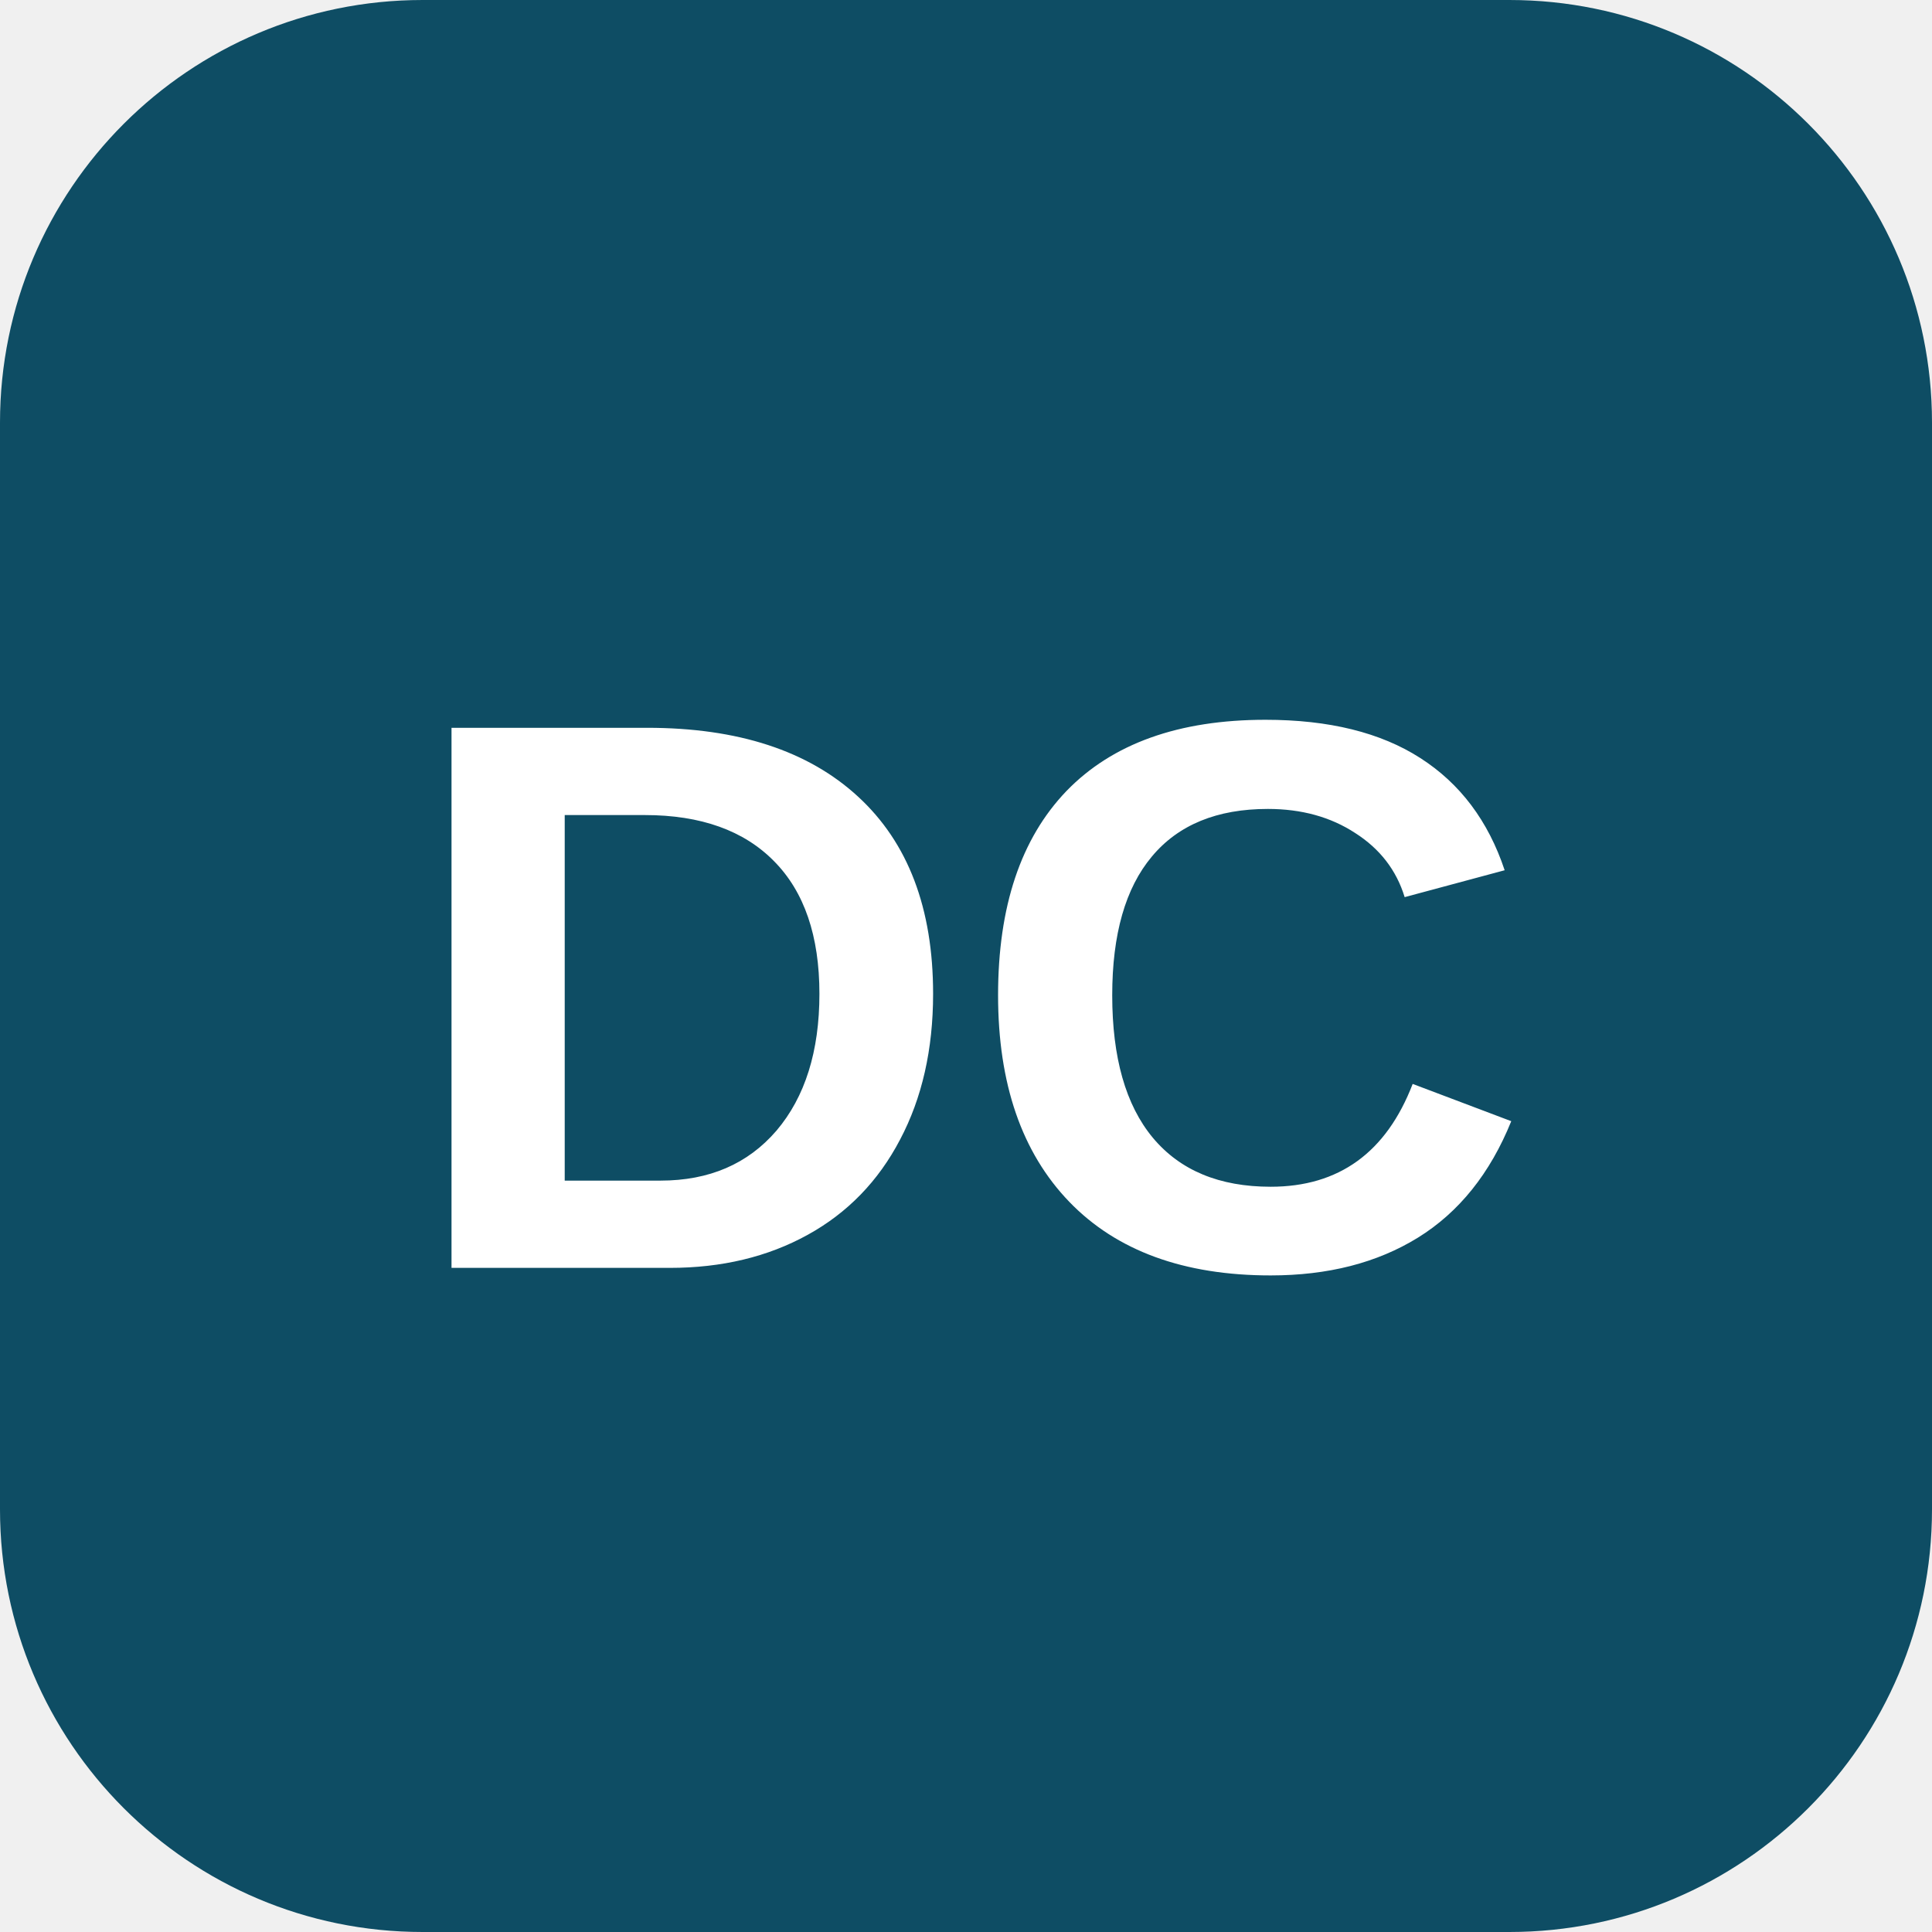
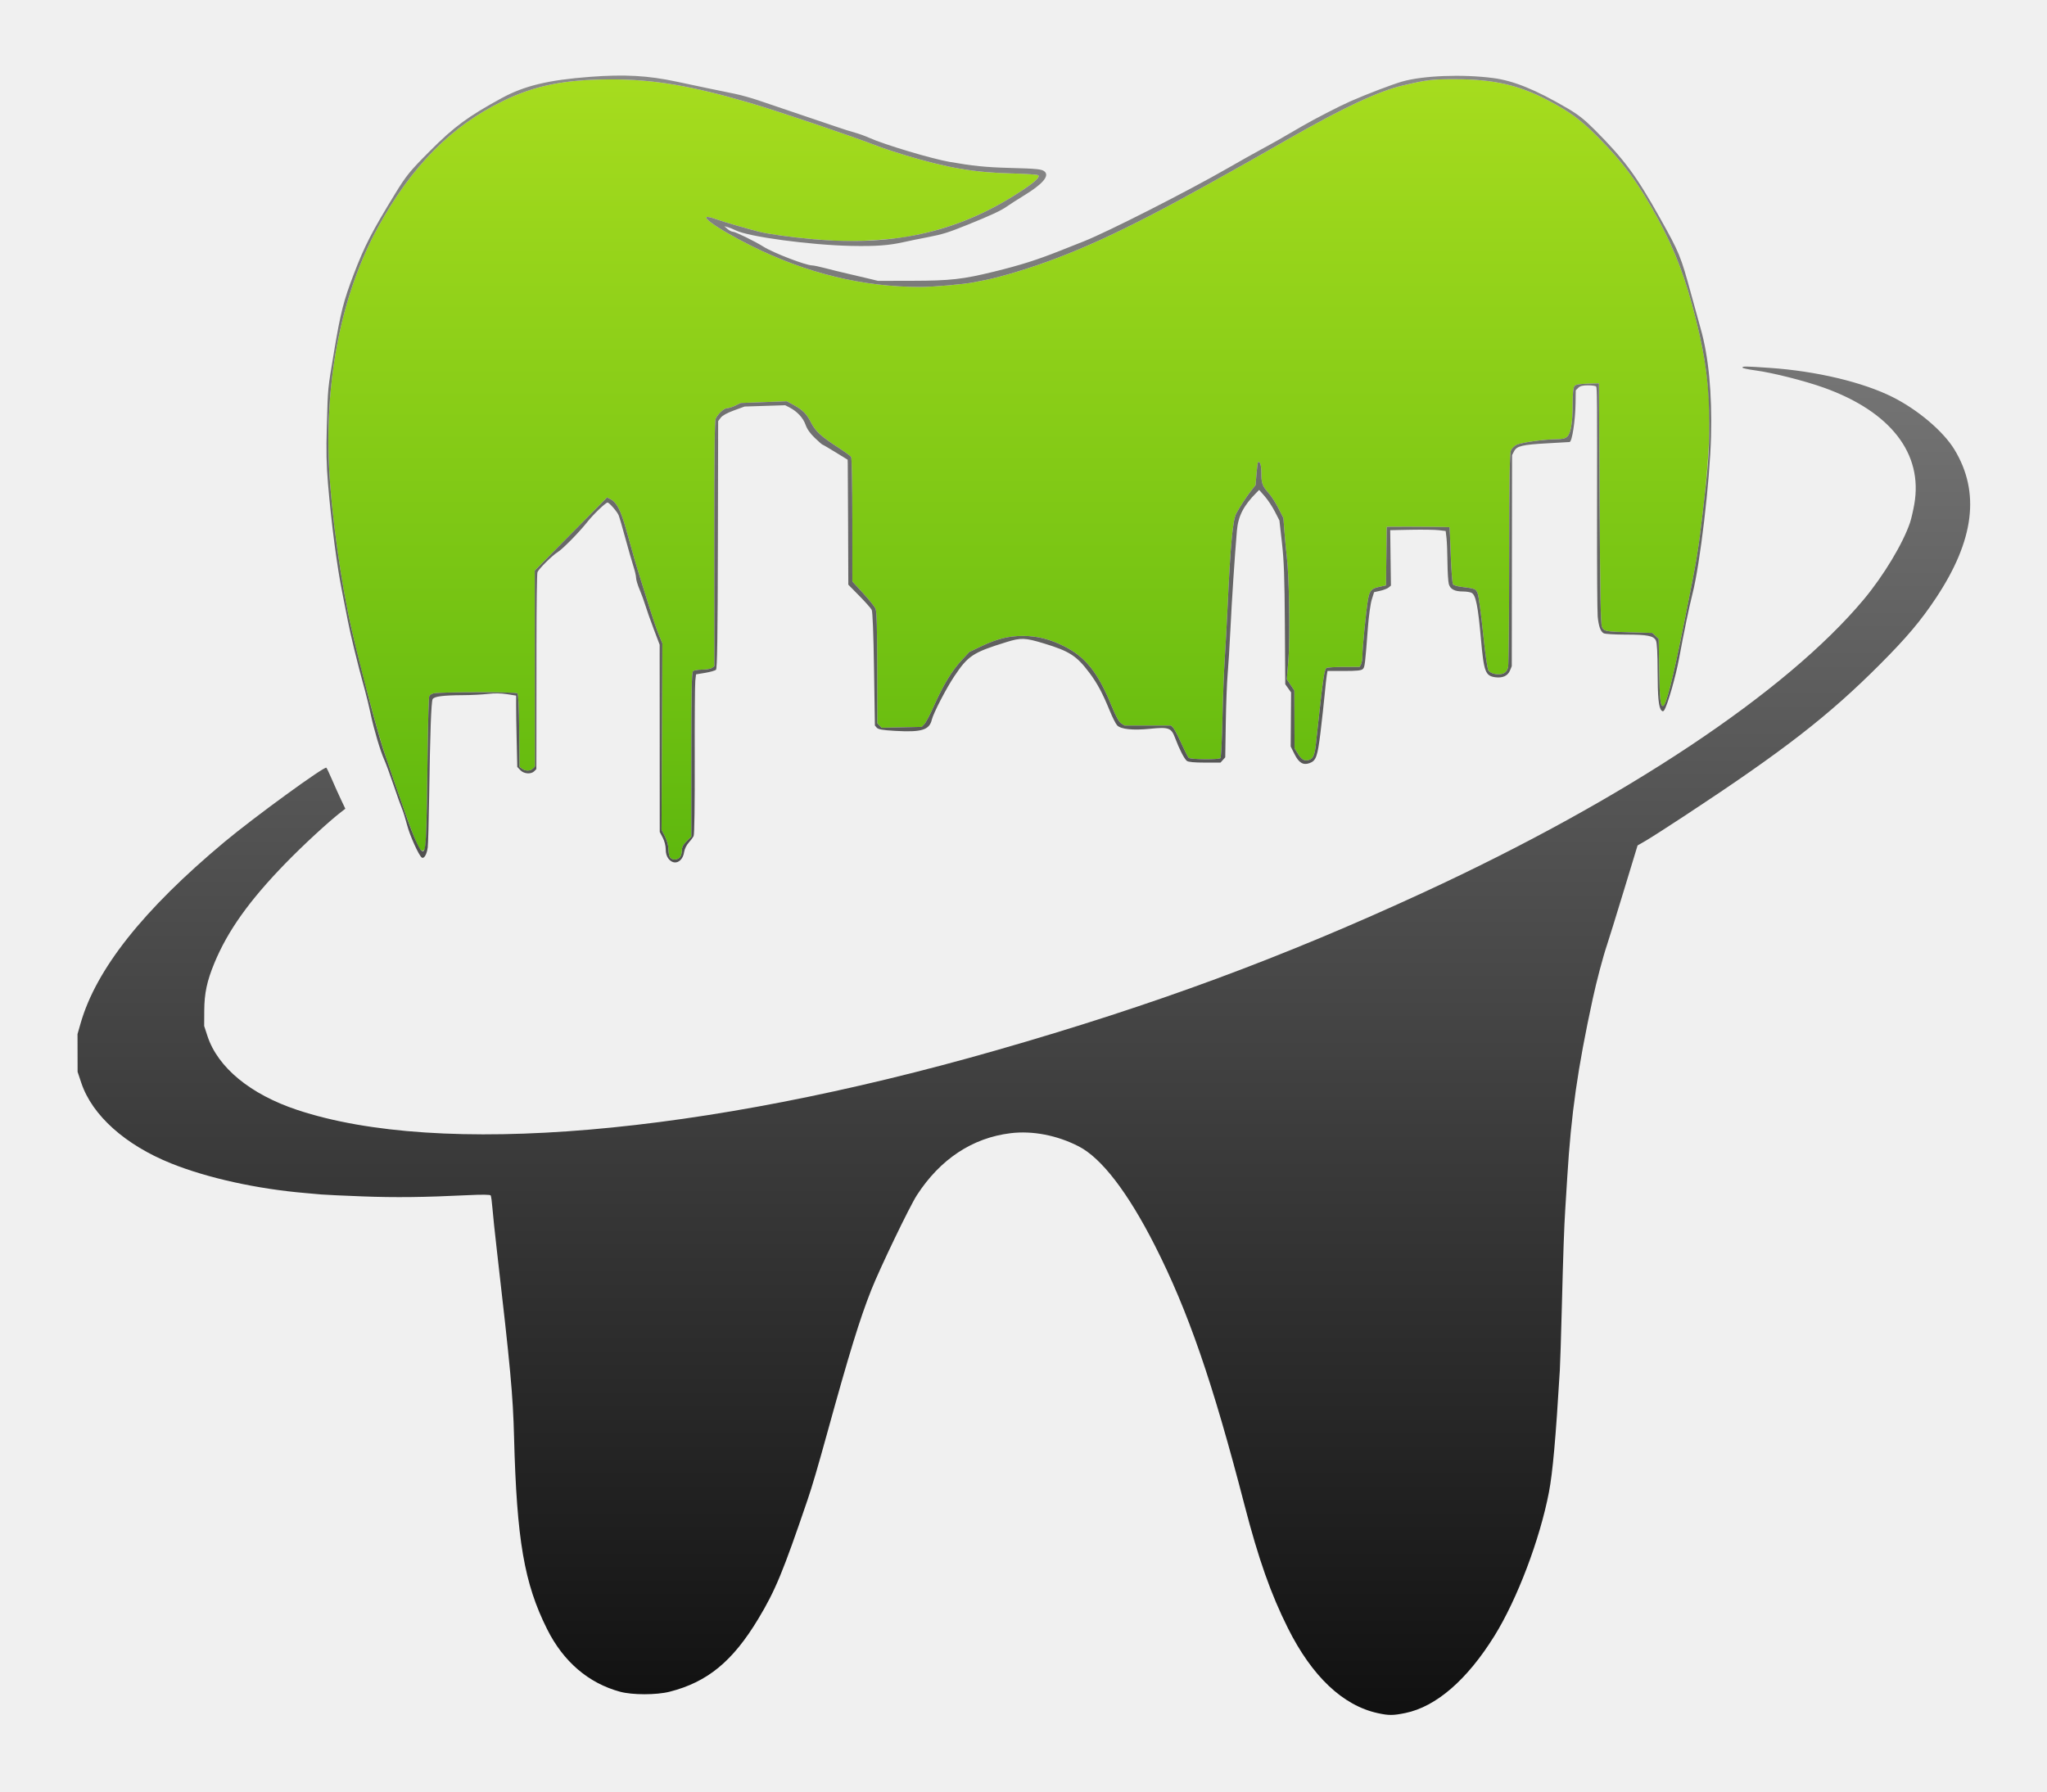
- <svg xmlns="http://www.w3.org/2000/svg" viewBox="0 0 64 64">
-   <rect width="64" height="64" rx="14" fill="#0E4D64" />
-   <text x="32" y="42" font-family="Arial,Helvetica,sans-serif" font-size="26" font-weight="700" fill="#fff" text-anchor="middle">DC</text>
+ <svg xmlns="http://www.w3.org/2000/svg" viewBox="0 0 1519 1330" width="1519" height="1330">
+   <defs>
+     <linearGradient id="v" x1="0" y1="0" x2="0" y2="1">
+       <stop offset="0" stop-color="#A6DC1E" />
+       <stop offset="1" stop-color="#5FB80E" />
+     </linearGradient>
+     <linearGradient id="n" x1="0" y1="0" x2="0" y2="1">
+       <stop offset="0" stop-color="#8A8A8A" />
+       <stop offset="1" stop-color="#111111" />
+     </linearGradient>
+   </defs>
+   <path fill="url(#v)" d="M497.04,636.07C496.47,635.00 496.00,632.29 496.00,630.03C496.00,627.62 494.95,623.86 493.45,620.89L490.89,615.85L491.20,546.68L491.50,477.50L488.83,471.00C487.35,467.43 484.26,458.43 481.95,451.00C479.64,443.57 476.41,433.23 474.77,428.00C471.74,418.31 470.82,415.15 464.57,392.73C460.72,378.97 457.61,372.88 453.25,370.63L450.49,369.20L423.66,396.35L396.82,423.50L396.92,496.17L397.03,568.83L395.44,570.42C393.48,572.38 390.00,572.45 387.44,570.58L385.50,569.16L385.27,542.40C385.12,524.98 384.66,515.26 383.96,514.57C382.86,513.47 327.30,513.49 321.83,514.59C320.37,514.88 318.87,515.88 318.51,516.81C318.15,517.74 317.66,534.02 317.42,553.00C316.66,614.29 316.19,629.06 314.94,630.57C311.86,634.28 309.33,628.57 292.34,579.50C283.72,554.60 282.34,550.12 275.39,524.50C269.38,502.32 265.77,487.99 261.02,467.50C253.08,433.25 245.78,380.84 244.16,346.34C241.01,279.73 253.85,217.10 280.60,168.50C305.51,123.23 334.95,93.53 373.35,74.91C397.03,63.43 419.01,59.02 453.00,58.92C484.75,58.83 513.13,63.63 557.00,76.52C577.76,82.62 632.28,101.07 651.50,108.50C655.35,109.99 664.22,112.94 671.21,115.04C702.91,124.60 722.89,128.04 750.50,128.71C760.95,128.96 769.92,129.57 770.43,130.06C771.77,131.35 768.61,134.50 760.41,140.05C732.46,158.96 704.44,170.32 672.00,175.89C662.91,177.45 641.62,179.00 629.60,178.98C611.77,178.94 575.54,175.09 563.00,171.90C553.18,169.40 537.20,164.75 531.86,162.84C513.53,156.26 529.60,168.54 557.50,182.44C598.46,202.83 640.18,212.98 683.00,212.98C692.60,212.98 714.95,211.03 722.50,209.54C723.60,209.32 728.03,208.45 732.33,207.60C736.64,206.76 746.32,204.20 753.83,201.92C795.28,189.34 833.43,171.91 896.84,136.60C925.03,120.90 930.41,117.87 955.77,103.35C996.50,80.05 1022.94,67.66 1040.97,63.44C1059.21,59.17 1062.67,58.76 1080.00,58.78C1108.14,58.82 1127.04,63.11 1148.49,74.35C1164.62,82.80 1172.77,88.75 1185.03,101.01C1204.59,120.59 1216.00,136.08 1230.41,162.63C1243.10,186.00 1250.91,206.70 1258.46,237.00C1270.27,284.45 1271.31,314.53 1263.41,381.50C1260.09,409.69 1259.16,415.19 1249.98,461.03C1241.13,505.21 1236.36,524.00 1233.99,524.00C1232.09,524.00 1231.57,519.02 1231.22,497.35L1230.84,474.20L1228.48,471.98L1226.11,469.76L1210.31,469.32C1191.06,468.79 1190.24,468.64 1188.71,465.22C1187.80,463.18 1187.37,440.23 1187.00,373.50L1186.50,284.50L1178.00,284.77C1171.44,284.98 1169.21,285.42 1168.25,286.71C1167.42,287.83 1167.00,292.29 1167.00,300.14C1167.00,313.98 1165.64,321.81 1162.81,324.25C1161.36,325.50 1159.02,326.01 1154.64,326.02C1145.97,326.05 1128.95,328.44 1125.46,330.11C1123.84,330.88 1121.95,332.71 1121.25,334.17C1120.26,336.23 1119.96,353.83 1119.91,414.18C1119.87,456.74 1119.52,493.12 1119.13,495.03C1118.66,497.34 1117.58,498.91 1115.89,499.72C1112.41,501.39 1106.20,500.24 1104.50,497.61C1103.67,496.32 1102.11,485.43 1100.48,469.50C1099.01,455.20 1097.21,442.06 1096.48,440.31C1095.09,436.97 1094.91,436.90 1083.83,435.49C1081.26,435.17 1078.73,434.36 1078.21,433.70C1077.69,433.04 1076.94,423.28 1076.55,412.00C1076.16,400.73 1075.74,391.41 1075.63,391.29C1075.43,391.10 1046.35,390.86 1034.27,390.96L1029.04,391.00L1028.77,412.74L1028.50,434.49L1023.89,435.49C1017.60,436.87 1016.44,438.11 1015.20,444.76C1013.88,451.83 1010.97,480.92 1010.99,486.82C1010.99,489.19 1010.53,492.00 1009.96,493.07L1008.93,495.00L997.21,495.02C990.77,495.02 984.96,495.38 984.30,495.80C982.89,496.69 981.78,503.64 979.02,529.00C977.91,539.17 976.73,549.95 976.40,552.93C975.61,560.19 974.47,562.89 971.80,563.88C968.30,565.17 966.06,564.05 963.25,559.61L960.65,555.50L960.56,534.00L960.47,512.50L957.67,508.35L954.87,504.20L956.07,489.85C957.37,474.28 956.67,427.89 954.91,413.50C954.38,409.10 953.58,400.77 953.15,395.00L952.36,384.50L948.65,377.23C946.62,373.22 943.45,368.27 941.62,366.23C936.70,360.72 936.00,358.84 936.00,351.12C936.00,345.13 934.92,341.74 933.47,343.19C933.26,343.41 932.77,347.30 932.39,351.84L931.70,360.10L928.74,363.80C925.39,367.99 920.04,376.14 917.37,381.14C914.79,385.97 913.06,404.50 910.99,449.50C910.40,462.15 909.44,479.93 908.84,489.00C908.24,498.07 907.47,518.18 907.13,533.67C906.78,549.16 906.12,562.21 905.66,562.67C904.42,563.90 883.29,563.70 882.03,562.44C881.45,561.85 878.97,556.94 876.53,551.52C874.09,546.10 871.38,540.96 870.51,540.08L868.92,538.50L851.67,538.50L834.42,538.50L831.96,536.89C830.30,535.80 828.05,531.72 825.06,524.39C814.73,499.07 805.69,487.68 789.52,479.60C779.05,474.37 769.59,472.00 759.13,472.00C748.44,472.00 739.98,474.09 728.41,479.58L719.32,483.90L713.41,490.27C706.35,497.87 699.82,508.68 692.96,524.12C690.18,530.38 687.01,536.40 685.93,537.50L683.95,539.50L669.12,539.82L654.28,540.14L652.64,538.50L651.00,536.86L650.95,495.68C650.92,465.83 650.58,453.75 649.70,451.76C649.04,450.26 644.90,445.11 640.50,440.31L632.50,431.59L632.49,386.05C632.49,361.00 632.10,339.89 631.62,339.15C631.15,338.41 626.87,335.30 622.13,332.24C609.28,323.95 605.17,320.19 601.84,313.64C598.52,307.11 595.76,304.34 588.70,300.46L583.90,297.82L566.80,298.46L549.71,299.09L545.67,301.05C543.44,302.12 540.67,303.00 539.50,303.00C537.29,303.00 533.08,306.87 531.11,310.71C530.28,312.31 529.99,337.79 530.03,403.69L530.09,494.46L528.35,495.73C527.40,496.43 524.09,497.00 521.01,497.00C517.92,497.00 514.86,497.54 514.20,498.20C513.29,499.11 513.00,514.24 513.00,560.17L513.00,620.93L509.50,624.43C506.85,627.09 506.00,628.77 506.00,631.40C506.00,633.30 505.29,635.56 504.43,636.43C502.26,638.60 498.29,638.41 497.04,636.07Z" />
+   <path fill="url(#n)" d="M1022.40,1271.51C996.52,1265.88 973.63,1244.24 955.75,1208.50C943.04,1183.11 933.89,1157.17 923.52,1117.15C899.80,1025.63 881.66,973.09 857.01,924.50C836.98,885.04 817.46,859.60 800.50,850.86C784.54,842.63 766.21,839.08 749.90,841.07C721.57,844.51 697.69,860.33 680.35,887.12C674.96,895.46 652.92,941.28 646.50,957.50C637.98,979.03 630.24,1004.20 613.87,1063.50C606.87,1088.90 602.69,1103.11 599.32,1113.00C581.00,1166.82 575.33,1180.54 562.70,1201.50C543.70,1233.05 525.05,1248.40 496.98,1255.59C487.15,1258.10 469.23,1258.11 460.06,1255.60C436.63,1249.21 418.05,1233.27 406.03,1209.25C388.98,1175.19 383.46,1143.14 381.46,1066.50C380.65,1035.42 378.92,1016.66 368.59,927.00C367.23,915.17 365.80,901.61 365.43,896.85C365.05,892.09 364.46,887.77 364.12,887.24C363.73,886.63 357.55,886.56 347.50,887.05C314.26,888.66 293.56,888.90 268.92,887.97C254.94,887.44 241.25,886.80 238.50,886.55C235.75,886.29 230.35,885.81 226.50,885.48C190.65,882.43 153.92,874.32 127.00,863.50C92.90,849.80 68.36,827.80 60.32,803.71L57.58,795.50L57.55,781.50L57.52,767.50L59.82,759.50C71.36,719.29 106.32,675.20 166.50,624.95C188.33,606.72 240.85,568.46 242.19,569.81C242.57,570.19 244.42,574.10 246.31,578.50C248.19,582.90 251.21,589.59 253.00,593.37L256.26,600.25L252.88,602.87C243.58,610.09 224.97,627.27 212.00,640.60C184.95,668.42 168.94,690.89 159.01,714.98C153.57,728.16 151.64,737.28 151.57,750.00L151.51,761.50L153.92,768.88C161.57,792.29 185.77,812.23 220.59,823.80C326.28,858.94 520.26,842.38 739.50,779.48C856.66,745.88 951.42,710.84 1056.50,662.29C1206.14,593.16 1325.50,513.70 1382.95,445.00C1397.76,427.29 1412.27,403.16 1417.41,387.71C1418.29,385.07 1419.69,379.00 1420.53,374.21C1427.11,336.66 1402.97,305.53 1353.50,287.76C1339.37,282.69 1315.01,276.53 1302.65,274.92C1297.34,274.22 1293.00,273.28 1293.00,272.83C1293.00,271.77 1294.68,271.78 1313.17,273.04C1347.67,275.39 1382.30,283.61 1404.42,294.70C1423.24,304.12 1442.18,320.22 1450.36,333.74C1469.50,365.38 1465.07,400.96 1436.65,443.78C1425.37,460.78 1414.90,473.19 1395.05,493.09C1357.01,531.23 1323.51,557.22 1250.90,604.98C1237.92,613.52 1224.57,622.08 1221.24,624.00L1215.18,627.50L1204.99,661.00C1199.39,679.42 1193.74,697.65 1192.44,701.50C1189.58,709.95 1184.72,728.32 1181.95,741.13C1170.67,793.23 1165.91,826.52 1163.02,873.50C1162.45,882.85 1161.77,893.65 1161.52,897.50C1160.70,910.10 1159.97,930.87 1158.98,970.00C1158.44,991.17 1157.77,1012.33 1157.49,1017.00C1154.46,1067.63 1152.19,1093.05 1149.41,1107.50C1142.65,1142.65 1125.88,1186.87 1109.00,1214.10C1088.72,1246.79 1065.66,1266.76 1042.79,1271.43C1033.71,1273.28 1030.58,1273.29 1022.40,1271.51ZM496.07,637.37C494.69,635.61 494.00,633.27 494.00,630.33C494.00,627.71 493.10,624.21 491.79,621.71L489.57,617.50L489.54,548.00L489.50,478.50L485.14,467.00C482.74,460.68 479.96,452.80 478.96,449.50C477.96,446.20 475.99,440.80 474.59,437.50C473.19,434.20 472.04,430.35 472.02,428.94C472.01,427.54 471.13,423.71 470.07,420.44C469.01,417.17 466.30,407.75 464.05,399.50C461.80,391.25 459.55,383.54 459.05,382.37C457.90,379.65 452.08,373.00 450.85,373.00C449.43,373.00 440.21,381.85 435.75,387.50C429.72,395.12 417.57,407.48 413.83,409.79C409.82,412.27 399.85,422.18 398.83,424.70C398.43,425.69 398.10,449.45 398.09,477.50C398.07,505.55 398.05,538.03 398.03,549.68L398.00,570.86L396.43,572.43C394.02,574.83 388.74,574.41 386.10,571.60L383.85,569.21L383.40,549.85C383.15,539.21 382.96,527.30 382.98,523.40L383.00,516.29L376.25,515.21C371.83,514.50 366.91,514.43 362.00,515.02C357.88,515.51 349.55,515.94 343.50,515.96C328.66,516.04 322.13,516.90 321.04,518.92C319.99,520.89 319.16,543.81 318.48,590.00C318.20,608.98 317.71,626.54 317.39,629.03C316.74,634.06 314.71,637.56 313.04,636.52C310.90,635.20 304.08,620.13 302.08,612.31C300.96,607.94 299.30,602.60 298.39,600.43C297.47,598.27 294.59,590.20 291.98,582.50C289.37,574.80 286.31,566.48 285.18,564.00C282.31,557.72 277.42,541.29 275.06,530.00C273.97,524.77 271.95,516.45 270.57,511.50C265.68,493.98 260.13,471.36 258.06,460.50C256.90,454.45 255.09,445.23 254.02,440.00C250.09,420.68 245.94,389.02 243.39,359.00C242.21,344.97 241.99,334.70 242.52,316.50C243.37,286.56 243.02,290.19 247.97,260.50C252.74,231.87 254.96,223.21 262.70,203.00C270.63,182.31 275.84,172.18 293.11,143.94C301.50,130.22 304.02,127.12 319.15,111.94C336.95,94.08 347.22,86.50 372.04,72.94C389.02,63.66 406.88,59.35 438.00,57.02C463.56,55.10 480.83,56.06 502.00,60.58C518.31,64.06 535.11,67.57 544.95,69.55C549.60,70.49 557.70,72.74 562.95,74.54C568.20,76.35 581.95,81.01 593.50,84.90C605.05,88.79 617.88,93.13 622.00,94.54C626.12,95.96 631.80,97.75 634.62,98.51C637.43,99.28 642.16,100.99 645.12,102.33C656.30,107.35 690.97,117.74 704.50,120.12C721.76,123.15 731.64,124.15 748.50,124.60C770.20,125.17 773.37,125.52 775.38,127.52C778.68,130.83 773.37,136.87 760.00,145.02C755.33,147.87 749.48,151.62 747.00,153.37C742.74,156.37 735.08,159.93 718.00,166.82C703.68,172.60 699.44,173.93 688.50,176.03C682.45,177.19 674.58,178.80 671.00,179.61C659.65,182.18 649.99,182.88 631.50,182.51C601.33,181.89 555.46,175.72 546.00,171.00C544.08,170.04 541.38,168.95 540.00,168.58L537.50,167.89L539.86,169.95C541.16,171.08 542.96,172.00 543.87,172.00C545.69,172.00 560.22,179.11 566.50,183.07C573.84,187.71 598.01,197.00 602.71,197.00C603.79,197.00 608.24,197.94 612.59,199.08C616.94,200.22 624.33,202.04 629.00,203.11C633.67,204.18 640.65,205.82 644.50,206.75L651.50,208.45L677.00,208.40C705.33,208.34 714.47,207.31 738.07,201.50C757.40,196.74 769.42,192.93 786.50,186.15C792.00,183.97 799.99,180.80 804.25,179.12C821.97,172.10 881.21,141.99 911.00,124.86C920.08,119.65 931.10,113.44 935.50,111.09C944.21,106.41 953.44,101.18 966.25,93.65C974.77,88.65 994.09,78.69 1002.00,75.22C1014.75,69.64 1032.65,62.80 1040.34,60.57C1055.80,56.09 1085.17,54.94 1108.00,57.92C1123.14,59.89 1139.55,66.56 1162.99,80.28C1171.15,85.05 1175.74,88.67 1183.51,96.46C1205.26,118.28 1214.32,130.53 1231.72,161.65C1246.27,187.64 1247.26,190.08 1254.99,218.50C1257.83,228.95 1261.00,240.43 1262.02,244.00C1267.90,264.61 1270.52,291.92 1269.69,324.00C1268.82,357.39 1261.58,418.68 1255.87,441.00C1253.47,450.37 1249.62,468.95 1246.02,488.50C1243.54,501.93 1237.51,523.05 1235.02,526.99C1234.31,528.12 1233.80,528.20 1232.92,527.32C1230.82,525.22 1230.09,517.75 1230.04,497.80C1230.02,485.08 1229.59,477.19 1228.84,475.55C1227.18,471.91 1222.72,471.01 1206.18,471.01C1198.31,471.00 1191.06,470.57 1190.07,470.04C1187.69,468.76 1186.28,464.81 1185.58,457.50C1185.27,454.20 1185.05,420.45 1185.10,382.50C1185.20,297.10 1185.14,288.04 1184.44,286.91C1184.13,286.41 1181.43,286.00 1178.44,286.00C1174.48,286.00 1172.50,286.50 1171.15,287.85L1169.30,289.70L1169.16,299.23C1168.98,312.17 1166.63,327.62 1164.77,328.07C1164.62,328.10 1157.30,328.53 1148.50,329.01C1129.59,330.04 1125.57,331.00 1123.53,334.94L1122.05,337.80L1121.94,416.13L1121.83,494.46L1120.47,497.74C1118.83,501.64 1115.04,503.37 1109.67,502.67C1102.30,501.71 1101.13,498.68 1099.02,475.00C1096.73,449.45 1095.17,441.70 1091.99,439.99C1090.97,439.45 1088.10,439.00 1085.61,439.00C1079.47,439.00 1076.24,437.34 1075.14,433.60C1074.64,431.90 1074.18,424.65 1074.11,417.50C1074.05,410.35 1073.72,402.16 1073.39,399.31L1072.78,394.12L1067.64,393.50C1064.81,393.17 1055.55,393.03 1047.06,393.19L1031.62,393.50L1031.89,414.06L1032.16,434.62L1030.44,436.06C1029.49,436.85 1026.68,437.95 1024.19,438.50L1019.66,439.50L1017.94,445.00C1017.00,448.02 1015.71,457.25 1015.09,465.50C1012.96,493.62 1012.78,495.08 1011.31,496.55C1010.20,497.66 1006.95,498.00 997.47,498.00L985.09,498.00L984.54,501.25C984.24,503.04 983.54,509.45 982.98,515.50C982.41,521.55 981.03,534.15 979.90,543.50C977.70,561.66 976.62,564.67 971.65,566.44C967.02,568.09 963.83,566.15 960.63,559.77L957.77,554.03L957.92,533.97L958.07,513.91L955.91,510.88L953.75,507.84L953.46,463.67C953.23,428.43 952.78,416.14 951.28,402.88L949.40,386.27L945.98,379.61C944.10,375.95 940.72,370.86 938.47,368.29L934.37,363.63L932.43,365.58C922.75,375.32 918.80,383.01 917.85,393.95C916.26,412.48 914.08,445.60 913.05,467.00C912.46,479.38 911.52,494.45 910.98,500.50C910.44,506.55 909.81,522.89 909.60,536.81L909.20,562.12L907.44,564.06L905.69,566.00L894.04,566.00C886.25,566.00 881.84,565.58 880.74,564.75C878.85,563.31 875.08,555.98 872.05,547.86C869.16,540.15 867.41,539.49 853.33,540.91C840.71,542.18 831.79,541.26 829.03,538.41C828.01,537.36 825.55,532.52 823.55,527.64C818.08,514.28 814.30,507.23 808.44,499.41C798.95,486.74 793.66,483.33 774.54,477.53C760.63,473.32 757.67,473.21 746.81,476.57C722.02,484.24 718.40,486.61 708.16,501.92C702.17,510.88 692.60,529.36 691.45,534.21C689.64,541.82 683.82,543.59 664.36,542.47C654.91,541.93 651.77,541.39 650.66,540.13L649.23,538.50L648.58,496.62C648.17,470.03 647.54,453.96 646.85,452.62C646.26,451.45 642.12,446.78 637.64,442.23L629.50,433.95L629.34,390.73C629.25,366.95 629.13,346.08 629.09,344.35L629.00,341.20L619.90,335.60C614.89,332.52 610.58,330.00 610.31,330.00C610.05,330.00 607.51,327.78 604.67,325.06C601.22,321.78 598.92,318.50 597.77,315.25C595.96,310.13 591.57,305.38 585.95,302.47L582.65,300.77L567.57,301.25L552.50,301.74L544.60,304.63C539.58,306.46 536.02,308.43 534.82,310.05L532.92,312.58L532.71,404.24C532.55,473.18 532.21,496.19 531.32,497.08C530.67,497.73 527.07,498.77 523.32,499.38L516.50,500.50L515.96,505.23C515.66,507.82 515.47,534.37 515.54,564.23C515.62,597.04 515.30,619.29 514.72,620.50C514.19,621.60 512.52,623.85 511.01,625.50C509.44,627.21 508.00,630.17 507.67,632.37C506.53,639.92 500.22,642.64 496.07,637.37ZM504.43,636.43C505.29,635.56 506.00,633.30 506.00,631.40C506.00,628.77 506.85,627.09 509.50,624.43L513.00,620.93L513.00,560.17C513.00,514.24 513.29,499.11 514.20,498.20C514.86,497.54 517.92,497.00 521.01,497.00C524.09,497.00 527.40,496.43 528.35,495.73L530.09,494.46L530.03,403.69C529.99,337.79 530.28,312.31 531.11,310.71C533.08,306.87 537.29,303.00 539.50,303.00C540.67,303.00 543.44,302.12 545.67,301.05L549.71,299.09L566.80,298.46L583.90,297.82L588.70,300.46C595.76,304.34 598.52,307.11 601.84,313.64C605.17,320.19 609.28,323.95 622.13,332.24C626.87,335.30 631.15,338.41 631.62,339.15C632.10,339.89 632.49,361.00 632.49,386.05L632.50,431.59L640.50,440.31C644.90,445.11 649.04,450.26 649.70,451.76C650.58,453.75 650.92,465.83 650.95,495.68L651.00,536.86L652.64,538.50L654.28,540.14L669.12,539.82L683.95,539.50L685.93,537.50C687.01,536.40 690.18,530.38 692.96,524.12C699.82,508.68 706.35,497.87 713.41,490.27L719.32,483.90L728.41,479.58C739.98,474.09 748.44,472.00 759.13,472.00C769.59,472.00 779.05,474.37 789.52,479.60C805.69,487.68 814.73,499.07 825.06,524.39C828.05,531.72 830.30,535.80 831.96,536.89L834.42,538.50L851.67,538.50L868.92,538.50L870.51,540.08C871.38,540.96 874.09,546.10 876.53,551.52C878.97,556.94 881.45,561.85 882.03,562.44C883.29,563.70 904.42,563.90 905.66,562.67C906.12,562.21 906.78,549.16 907.13,533.67C907.47,518.18 908.24,498.07 908.84,489.00C909.44,479.93 910.40,462.15 910.99,449.50C913.06,404.50 914.79,385.97 917.37,381.14C920.04,376.14 925.39,367.99 928.74,363.80L931.70,360.10L932.39,351.84C932.77,347.30 933.26,343.41 933.47,343.19C934.92,341.74 936.00,345.13 936.00,351.12C936.00,358.84 936.70,360.72 941.62,366.23C943.45,368.27 946.62,373.22 948.65,377.23L952.36,384.50L953.15,395.00C953.58,400.77 954.38,409.10 954.91,413.50C956.67,427.89 957.37,474.28 956.07,489.85L954.87,504.20L957.67,508.35L960.47,512.50L960.56,534.00L960.65,555.50L963.25,559.61C966.06,564.05 968.30,565.17 971.80,563.88C974.47,562.89 975.61,560.19 976.40,552.93C976.73,549.95 977.91,539.17 979.02,529.00C981.78,503.64 982.89,496.69 984.30,495.80C984.96,495.38 990.77,495.02 997.21,495.02L1008.93,495.00L1009.96,493.07C1010.53,492.00 1010.99,489.19 1010.99,486.82C1010.97,480.92 1013.88,451.83 1015.20,444.76C1016.44,438.11 1017.60,436.87 1023.89,435.49L1028.50,434.49L1028.77,412.74L1029.04,391.00L1034.27,390.96C1046.35,390.86 1075.43,391.10 1075.63,391.29C1075.74,391.41 1076.16,400.73 1076.55,412.00C1076.94,423.28 1077.69,433.04 1078.21,433.70C1078.73,434.36 1081.26,435.17 1083.83,435.49C1094.91,436.90 1095.09,436.97 1096.48,440.31C1097.21,442.06 1099.01,455.20 1100.48,469.50C1102.11,485.43 1103.67,496.32 1104.50,497.61C1106.20,500.24 1112.41,501.39 1115.89,499.72C1117.58,498.91 1118.66,497.34 1119.13,495.03C1119.52,493.12 1119.87,456.74 1119.91,414.18C1119.96,353.83 1120.26,336.23 1121.25,334.17C1121.95,332.71 1123.84,330.88 1125.46,330.11C1128.95,328.44 1145.97,326.05 1154.64,326.02C1159.02,326.01 1161.36,325.50 1162.81,324.25C1165.64,321.81 1167.00,313.98 1167.00,300.14C1167.00,292.29 1167.42,287.83 1168.25,286.71C1169.21,285.42 1171.44,284.98 1178.00,284.77L1186.50,284.50L1187.00,373.50C1187.37,440.23 1187.80,463.18 1188.71,465.22C1190.24,468.64 1191.06,468.79 1210.31,469.32L1226.11,469.76L1228.48,471.98L1230.84,474.20L1231.22,497.35C1231.57,519.02 1232.09,524.00 1233.99,524.00C1236.36,524.00 1241.13,505.21 1249.98,461.03C1259.16,415.19 1260.09,409.69 1263.41,381.50C1267.60,345.96 1268.40,335.23 1268.37,314.50C1268.33,286.34 1265.78,266.42 1258.46,237.00C1250.91,206.70 1243.10,186.00 1230.41,162.63C1216.00,136.08 1204.59,120.59 1185.03,101.01C1172.77,88.75 1164.62,82.80 1148.49,74.35C1127.04,63.11 1108.14,58.82 1080.00,58.78C1062.67,58.76 1059.21,59.17 1040.97,63.44C1022.94,67.66 996.50,80.05 955.77,103.35C930.41,117.87 925.03,120.90 896.84,136.60C833.43,171.91 795.28,189.34 753.83,201.92C746.32,204.20 736.64,206.76 732.33,207.60C728.03,208.45 723.60,209.32 722.50,209.54C714.95,211.03 692.60,212.98 683.00,212.98C640.18,212.98 598.46,202.83 557.50,182.44C529.60,168.54 513.53,156.26 531.86,162.84C537.20,164.75 553.18,169.40 563.00,171.90C570.37,173.78 586.47,176.01 603.50,177.53C665.51,183.06 713.95,171.48 760.41,140.05C768.61,134.50 771.77,131.35 770.43,130.06C769.92,129.57 760.95,128.96 750.50,128.71C722.89,128.04 702.91,124.60 671.21,115.04C664.22,112.94 655.35,109.99 651.50,108.50C632.28,101.07 577.76,82.62 557.00,76.52C513.13,63.63 484.75,58.83 453.00,58.92C419.01,59.02 397.03,63.43 373.35,74.91C334.95,93.53 305.51,123.23 280.60,168.50C253.85,217.10 241.01,279.73 244.16,346.34C245.78,380.84 253.08,433.25 261.02,467.50C267.79,496.74 279.52,541.22 284.35,556.00C287.03,564.19 295.35,588.32 302.29,608.00C306.68,620.47 311.15,630.36 312.87,631.42C316.21,633.48 316.49,628.67 317.42,553.00C317.66,534.02 318.15,517.74 318.51,516.81C318.87,515.88 320.37,514.88 321.83,514.59C327.30,513.49 382.86,513.47 383.96,514.57C384.66,515.26 385.12,524.98 385.27,542.40L385.50,569.16L387.44,570.58C390.00,572.45 393.48,572.38 395.44,570.42L397.03,568.83L396.92,496.17L396.82,423.50L423.66,396.35L450.49,369.20L453.25,370.63C457.61,372.88 460.72,378.97 464.57,392.73C470.82,415.15 471.74,418.31 474.77,428.00C476.41,433.23 479.64,443.57 481.95,451.00C484.26,458.43 487.35,467.43 488.83,471.00L491.50,477.50L491.20,546.68L490.89,615.85L493.45,620.89C494.95,623.86 496.00,627.62 496.00,630.03C496.00,632.29 496.47,635.00 497.04,636.07C498.29,638.41 502.26,638.60 504.43,636.43Z" />
</svg>
